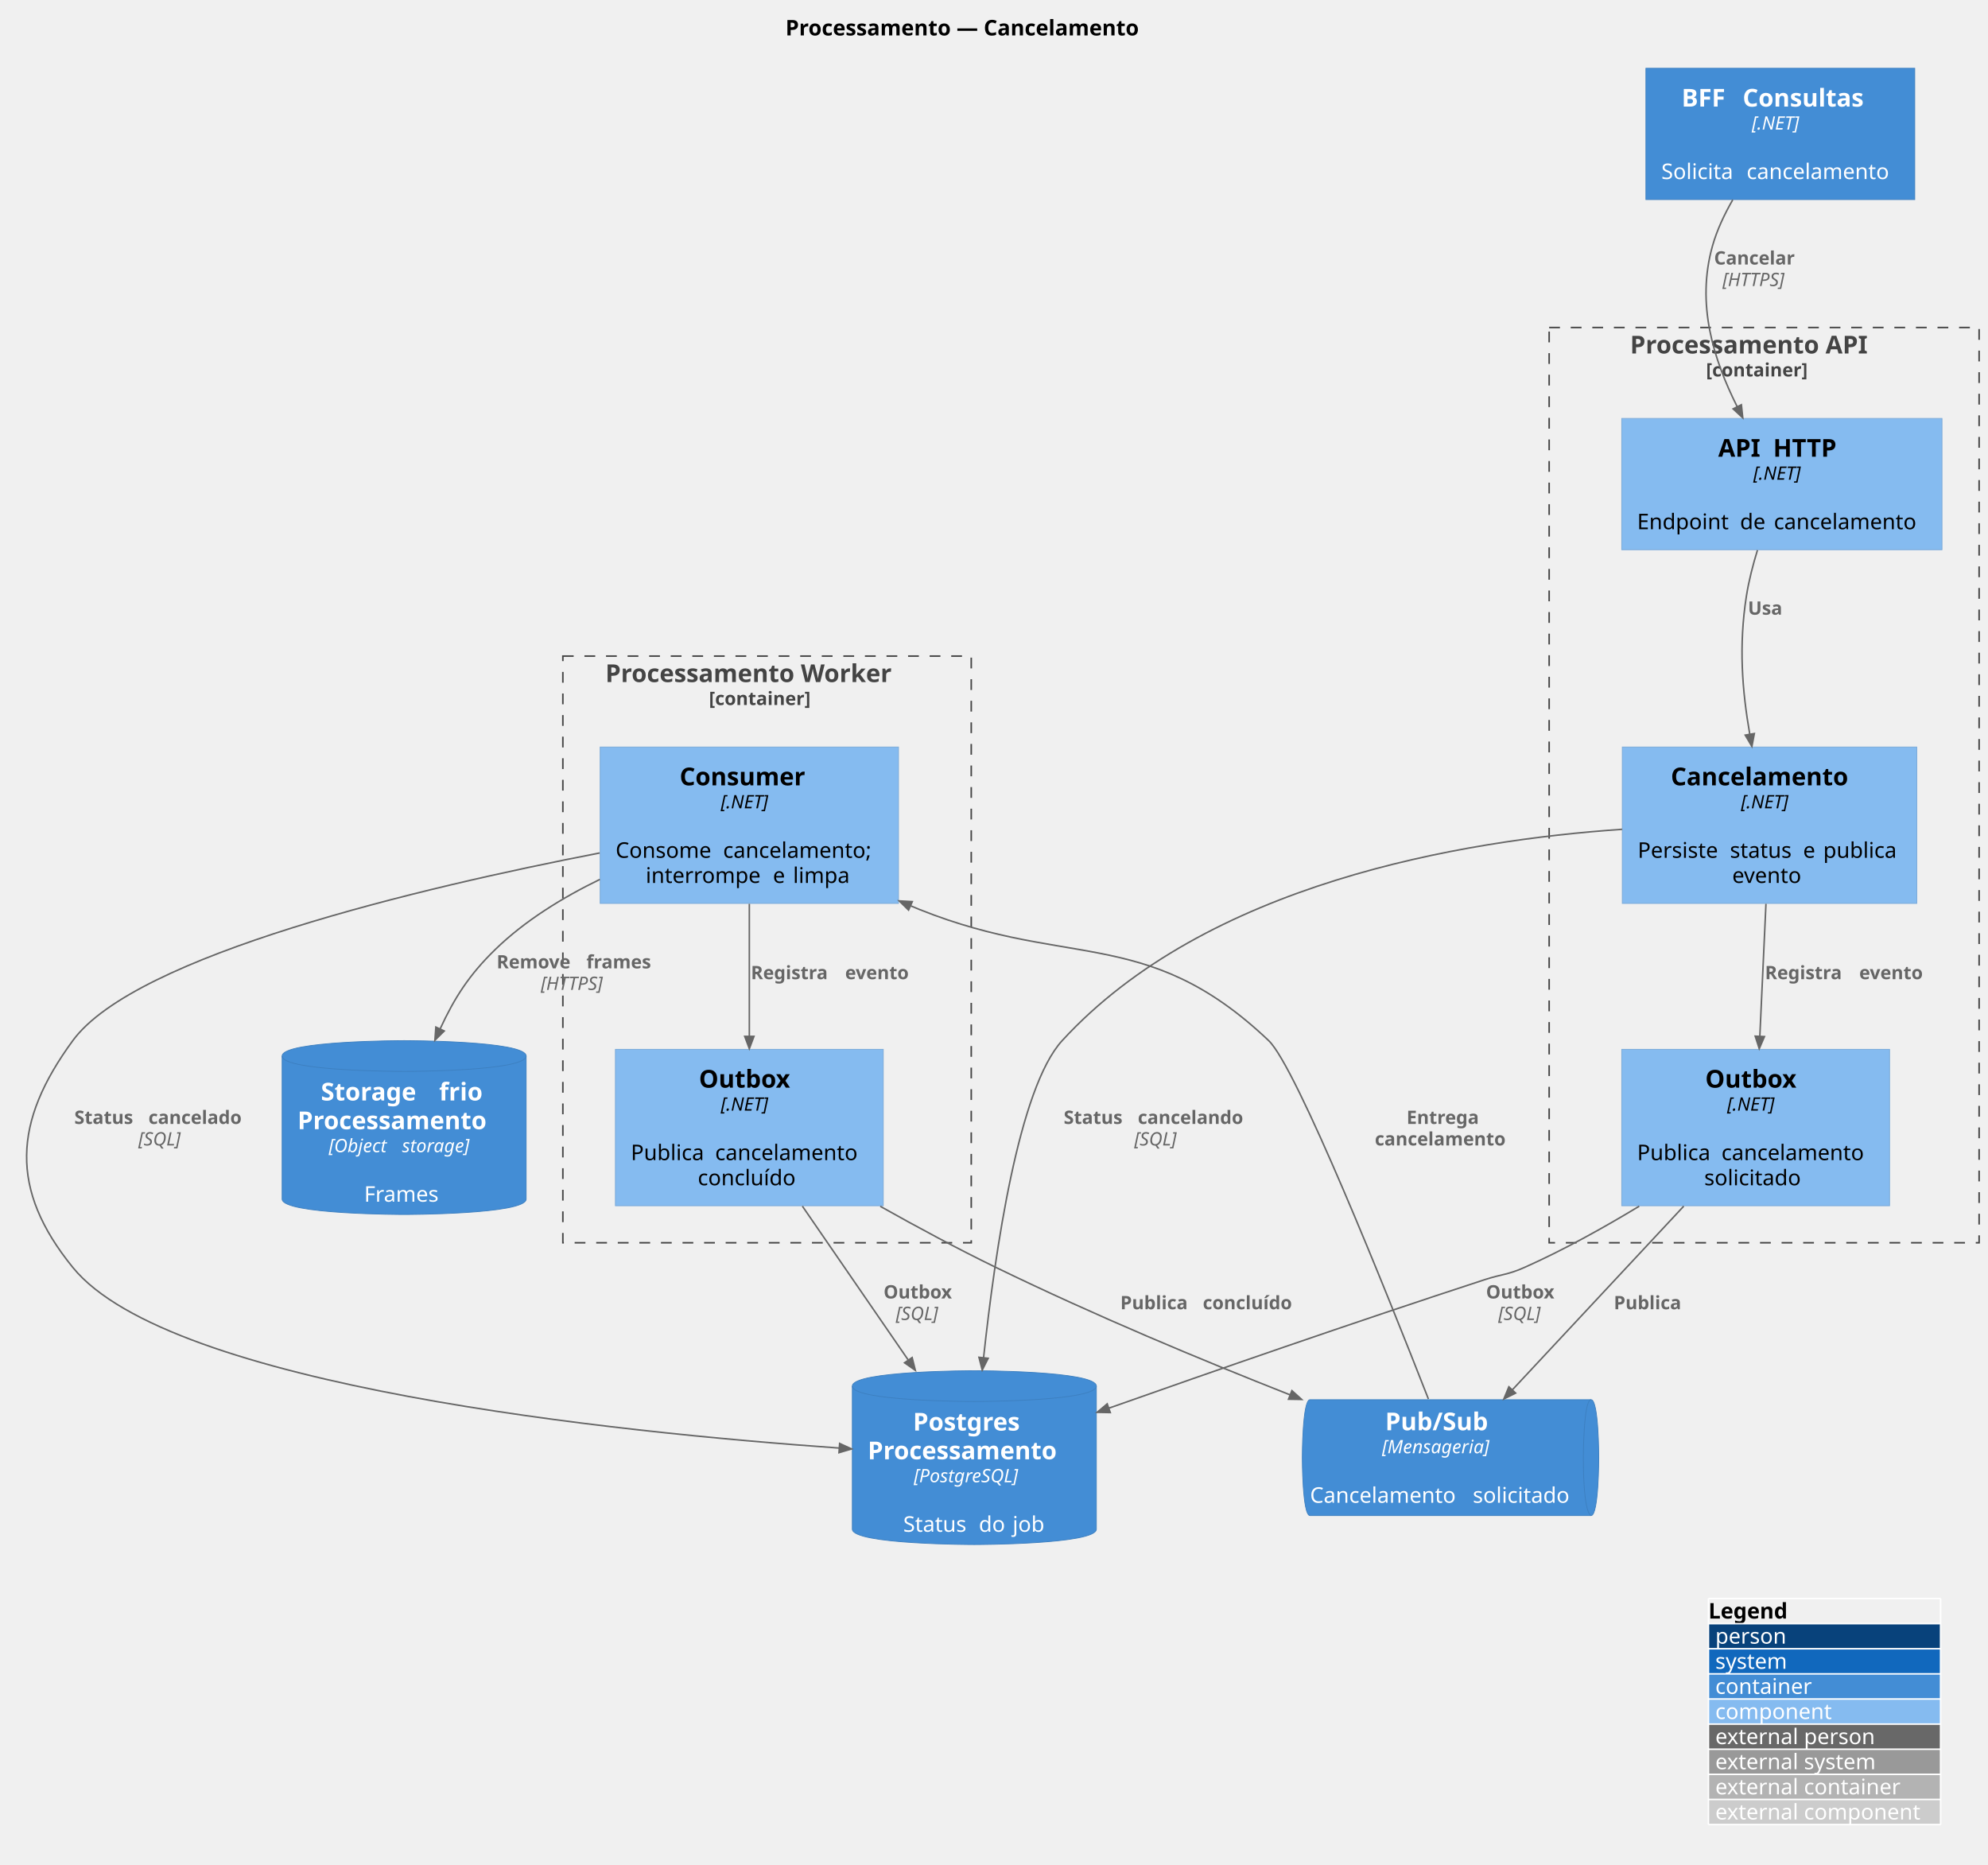
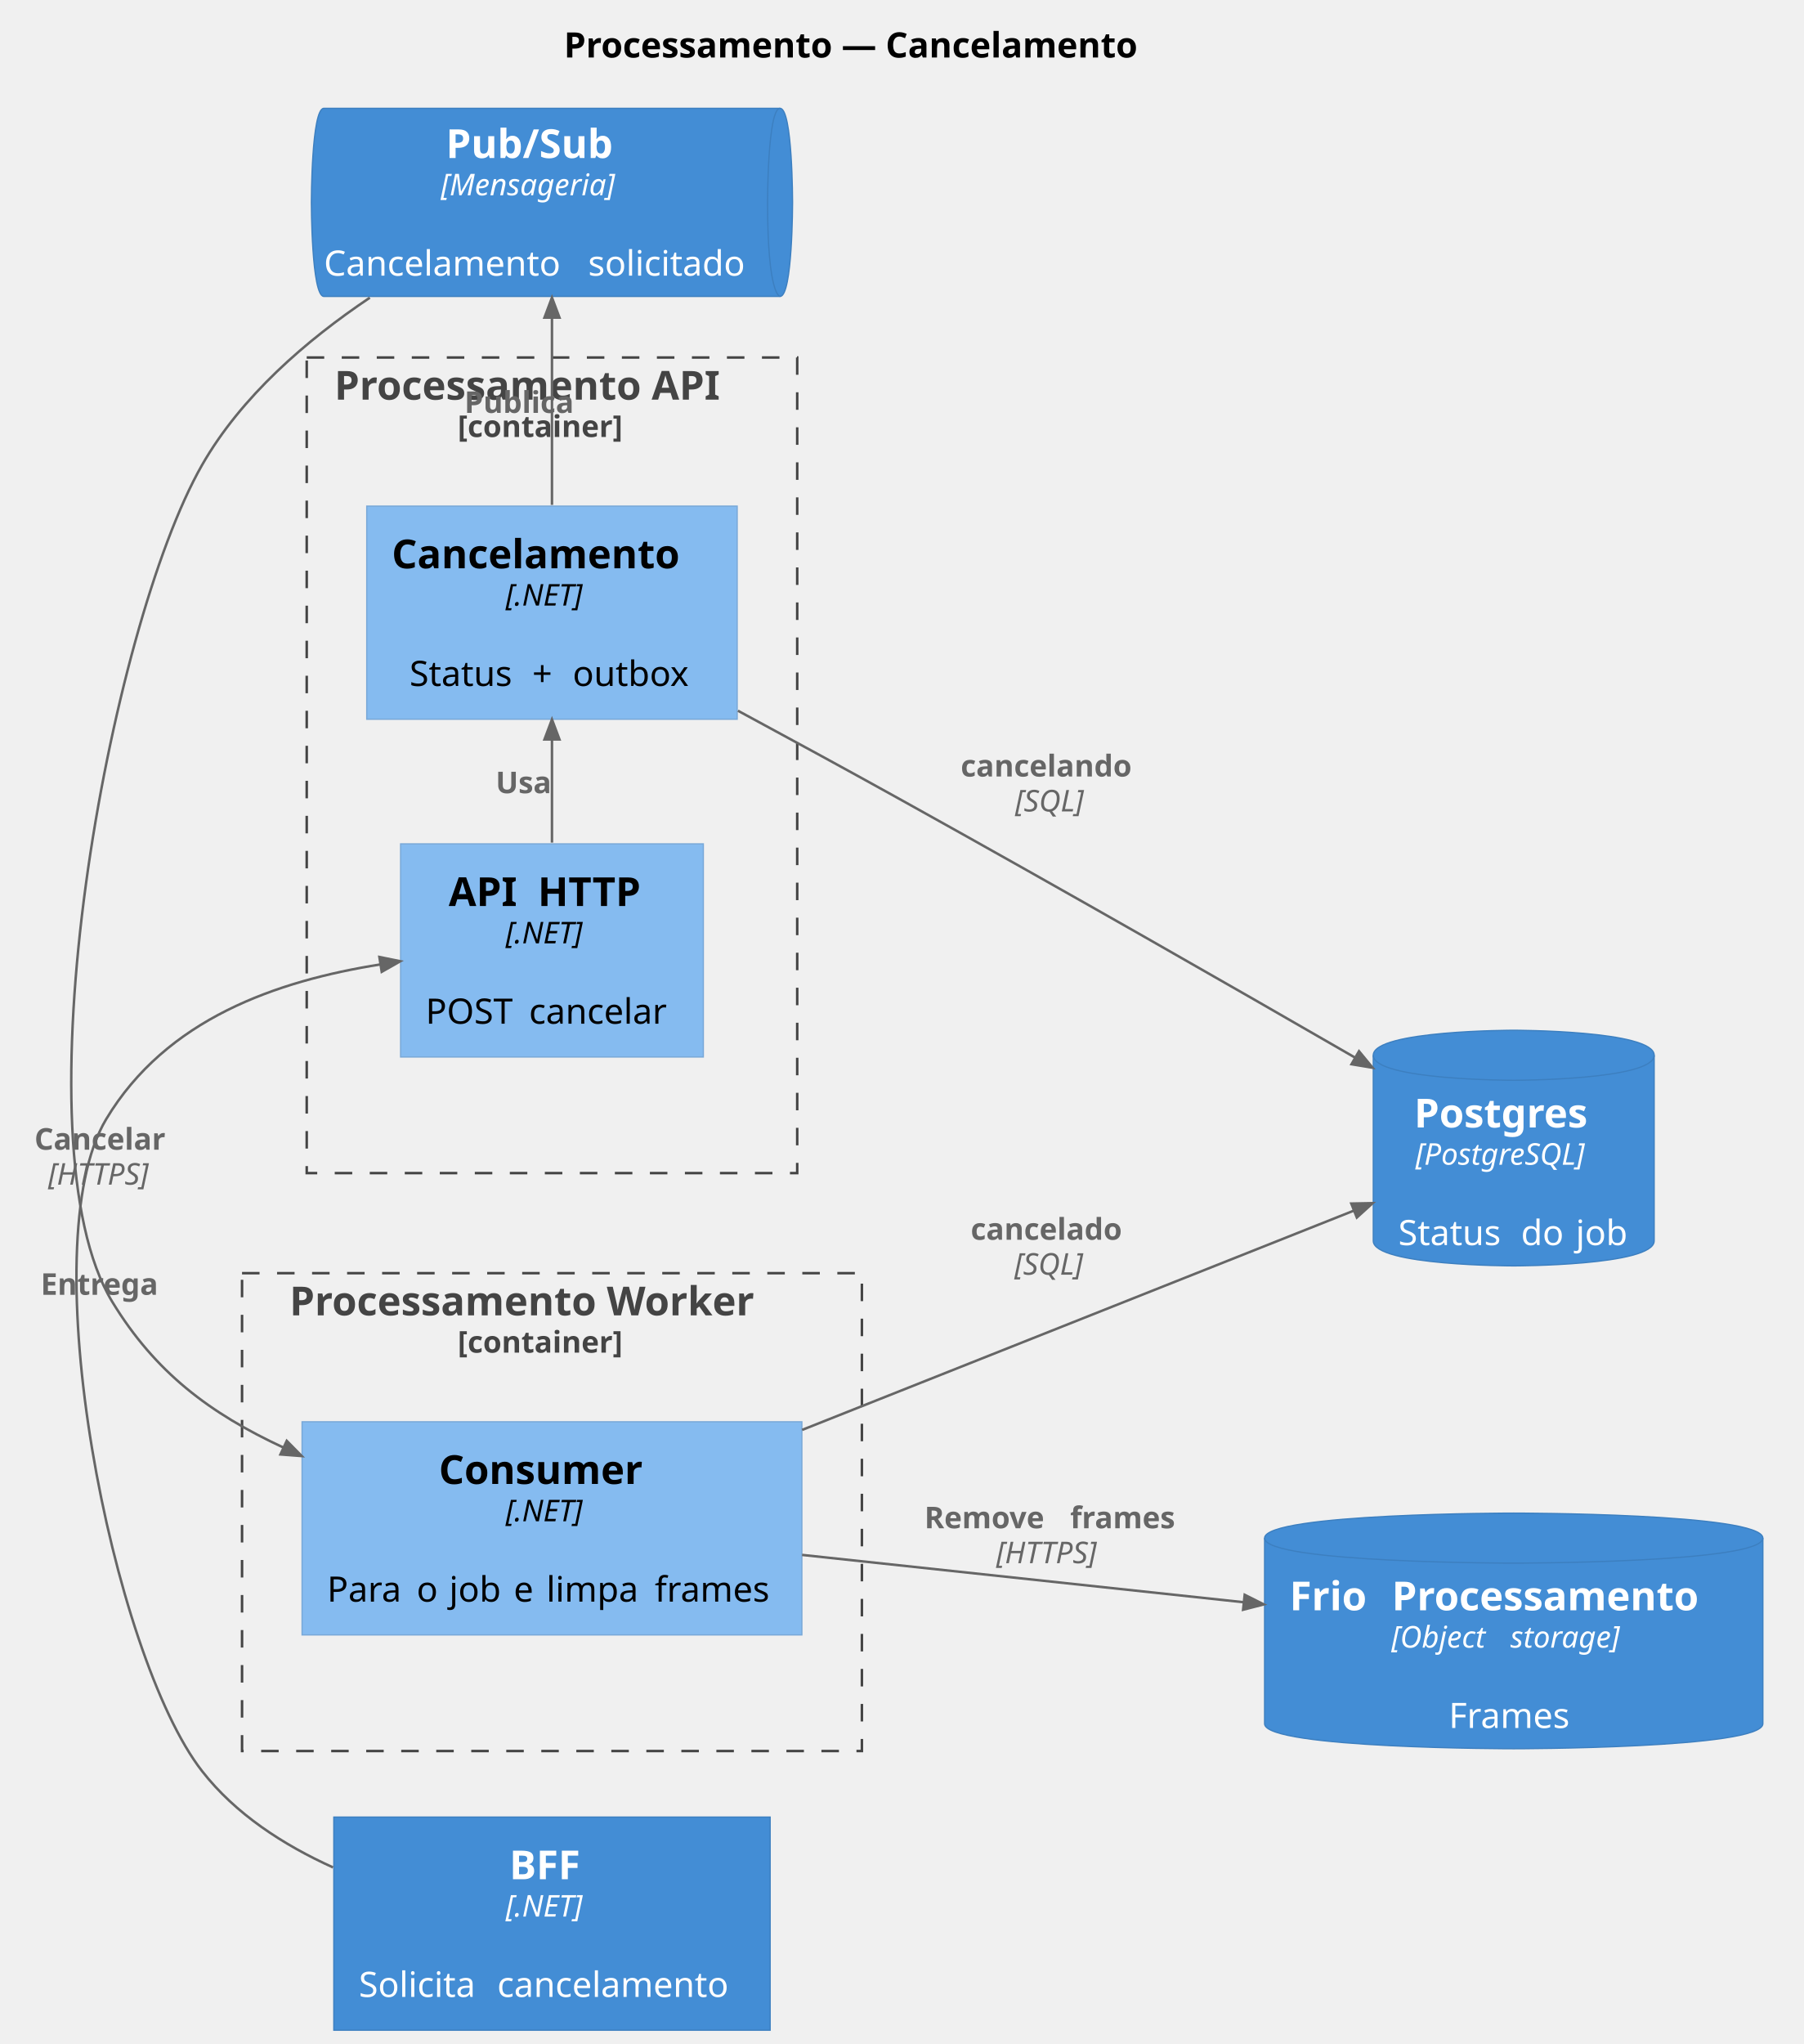
- <svg xmlns="http://www.w3.org/2000/svg" contentStyleType="text/css" height="1210px" preserveAspectRatio="none" style="width:1290px;height:1210px;background:#FFFFFF;" version="1.1" viewBox="0 0 1290 1210" width="1290px" zoomAndPan="magnify">
+ <svg xmlns="http://www.w3.org/2000/svg" contentStyleType="text/css" height="817px" preserveAspectRatio="none" style="width:721px;height:817px;background:#FFFFFF;" version="1.1" viewBox="0 0 721 817" width="721px" zoomAndPan="magnify">
  <defs />
  <g>
-     <text fill="#000000" font-family="sans-serif" font-size="14" font-weight="bold" lengthAdjust="spacing" textLength="256.888" x="509.676" y="22.995">Processamento — Cancelamento</text>
+     <text fill="#000000" font-family="sans-serif" font-size="14" font-weight="bold" lengthAdjust="spacing" textLength="256.888" x="225.457" y="22.995">Processamento — Cancelamento</text>
    <g id="cluster_procApi">
-       <rect fill="none" height="593.82" style="stroke:#444444;stroke-width:1;stroke-dasharray:7.0,7.0;" width="279" x="1005.24" y="212.487" />
-       <text fill="#444444" font-family="sans-serif" font-size="16" font-weight="bold" lengthAdjust="spacing" textLength="173.977" x="1057.752" y="229.338">Processamento API</text>
-       <text fill="#444444" font-family="sans-serif" font-size="12" font-weight="bold" lengthAdjust="spacing" textLength="75.416" x="1107.032" y="244.25">[container]</text>
+       <rect fill="none" height="326" style="stroke:#444444;stroke-width:1;stroke-dasharray:7.0,7.0;" width="196.1" x="122.63" y="142.897" />
+       <text fill="#444444" font-family="sans-serif" font-size="16" font-weight="bold" lengthAdjust="spacing" textLength="173.977" x="133.692" y="159.748">Processamento API</text>
+       <text fill="#444444" font-family="sans-serif" font-size="12" font-weight="bold" lengthAdjust="spacing" textLength="75.416" x="182.972" y="174.661">[container]</text>
    </g>
    <g id="cluster_procWorker">
-       <rect fill="none" height="380.64" style="stroke:#444444;stroke-width:1;stroke-dasharray:7.0,7.0;" width="265" x="365.24" y="425.667" />
-       <text fill="#444444" font-family="sans-serif" font-size="16" font-weight="bold" lengthAdjust="spacing" textLength="209.828" x="392.826" y="442.518">Processamento Worker</text>
-       <text fill="#444444" font-family="sans-serif" font-size="12" font-weight="bold" lengthAdjust="spacing" textLength="75.416" x="460.032" y="457.43">[container]</text>
+       <rect fill="none" height="191" style="stroke:#444444;stroke-width:1;stroke-dasharray:7.0,7.0;" width="247.82" x="96.77" y="508.897" />
+       <text fill="#444444" font-family="sans-serif" font-size="16" font-weight="bold" lengthAdjust="spacing" textLength="209.828" x="115.766" y="525.748">Processamento Worker</text>
+       <text fill="#444444" font-family="sans-serif" font-size="12" font-weight="bold" lengthAdjust="spacing" textLength="75.416" x="182.972" y="540.66">[container]</text>
    </g>
    <g id="elem_apiHttp">
-       <rect fill="#85BBF0" height="85.188" style="stroke:#78A8D8;stroke-width:0.5;" width="207.817" x="1052.33" y="271.487" />
-       <text fill="#000000" font-family="sans-serif" font-size="16" font-weight="bold" lengthAdjust="spacing" textLength="30.062" x="1114.95" y="296.338">API</text>
-       <text fill="#000000" font-family="sans-serif" font-size="16" font-weight="bold" lengthAdjust="spacing" textLength="5.57" x="1145.012" y="296.338"> </text>
-       <text fill="#000000" font-family="sans-serif" font-size="16" font-weight="bold" lengthAdjust="spacing" textLength="46.945" x="1150.582" y="296.338">HTTP</text>
-       <text fill="#000000" font-family="sans-serif" font-size="12" font-style="italic" lengthAdjust="spacing" textLength="37.066" x="1137.706" y="311.25">[.NET]</text>
-       <text fill="#000000" font-family="sans-serif" font-size="14" lengthAdjust="spacing" textLength="4.45" x="1154.014" y="327.076"> </text>
-       <text fill="#000000" font-family="sans-serif" font-size="14" lengthAdjust="spacing" textLength="62.31" x="1062.33" y="343.373">Endpoint</text>
-       <text fill="#000000" font-family="sans-serif" font-size="14" lengthAdjust="spacing" textLength="4.45" x="1124.64" y="343.373"> </text>
-       <text fill="#000000" font-family="sans-serif" font-size="14" lengthAdjust="spacing" textLength="17.5" x="1129.09" y="343.373">de</text>
-       <text fill="#000000" font-family="sans-serif" font-size="14" lengthAdjust="spacing" textLength="4.45" x="1146.59" y="343.373"> </text>
-       <text fill="#000000" font-family="sans-serif" font-size="14" lengthAdjust="spacing" textLength="99.107" x="1151.04" y="343.373">cancelamento</text>
+       <rect fill="#85BBF0" height="85.188" style="stroke:#78A8D8;stroke-width:0.5;" width="121.035" x="160.16" y="337.297" />
+       <text fill="#000000" font-family="sans-serif" font-size="16" font-weight="bold" lengthAdjust="spacing" textLength="30.062" x="179.388" y="362.148">API</text>
+       <text fill="#000000" font-family="sans-serif" font-size="16" font-weight="bold" lengthAdjust="spacing" textLength="5.57" x="209.451" y="362.148"> </text>
+       <text fill="#000000" font-family="sans-serif" font-size="16" font-weight="bold" lengthAdjust="spacing" textLength="46.945" x="215.021" y="362.148">HTTP</text>
+       <text fill="#000000" font-family="sans-serif" font-size="12" font-style="italic" lengthAdjust="spacing" textLength="37.066" x="202.144" y="377.06">[.NET]</text>
+       <text fill="#000000" font-family="sans-serif" font-size="14" lengthAdjust="spacing" textLength="4.45" x="218.452" y="392.886"> </text>
+       <text fill="#000000" font-family="sans-serif" font-size="14" lengthAdjust="spacing" textLength="36.9" x="170.16" y="409.183">POST</text>
+       <text fill="#000000" font-family="sans-serif" font-size="14" lengthAdjust="spacing" textLength="4.45" x="207.06" y="409.183"> </text>
+       <text fill="#000000" font-family="sans-serif" font-size="14" lengthAdjust="spacing" textLength="59.685" x="211.511" y="409.183">cancelar</text>
    </g>
    <g id="elem_cancel">
-       <rect fill="#85BBF0" height="101.484" style="stroke:#78A8D8;stroke-width:0.5;" width="191.076" x="1052.7" y="484.667" />
-       <text fill="#000000" font-family="sans-serif" font-size="16" font-weight="bold" lengthAdjust="spacing" textLength="128.102" x="1084.187" y="509.518">Cancelamento</text>
-       <text fill="#000000" font-family="sans-serif" font-size="12" font-style="italic" lengthAdjust="spacing" textLength="37.066" x="1129.705" y="524.431">[.NET]</text>
-       <text fill="#000000" font-family="sans-serif" font-size="14" lengthAdjust="spacing" textLength="4.45" x="1146.013" y="540.256"> </text>
-       <text fill="#000000" font-family="sans-serif" font-size="14" lengthAdjust="spacing" textLength="55.392" x="1062.7" y="556.553">Persiste</text>
-       <text fill="#000000" font-family="sans-serif" font-size="14" lengthAdjust="spacing" textLength="4.45" x="1118.092" y="556.553"> </text>
-       <text fill="#000000" font-family="sans-serif" font-size="14" lengthAdjust="spacing" textLength="43.019" x="1122.542" y="556.553">status</text>
-       <text fill="#000000" font-family="sans-serif" font-size="14" lengthAdjust="spacing" textLength="4.45" x="1165.56" y="556.553"> </text>
-       <text fill="#000000" font-family="sans-serif" font-size="14" lengthAdjust="spacing" textLength="8.613" x="1170.011" y="556.553">e</text>
-       <text fill="#000000" font-family="sans-serif" font-size="14" lengthAdjust="spacing" textLength="4.45" x="1178.624" y="556.553"> </text>
-       <text fill="#000000" font-family="sans-serif" font-size="14" lengthAdjust="spacing" textLength="50.702" x="1183.074" y="556.553">publica</text>
-       <text fill="#000000" font-family="sans-serif" font-size="14" lengthAdjust="spacing" textLength="48.44" x="1124.018" y="572.85">evento</text>
-     </g>
-     <g id="elem_outboxA">
-       <rect fill="#85BBF0" height="101.484" style="stroke:#78A8D8;stroke-width:0.5;" width="173.815" x="1052.33" y="680.817" />
-       <text fill="#000000" font-family="sans-serif" font-size="16" font-weight="bold" lengthAdjust="spacing" textLength="65.406" x="1106.535" y="705.668">Outbox</text>
-       <text fill="#000000" font-family="sans-serif" font-size="12" font-style="italic" lengthAdjust="spacing" textLength="37.066" x="1120.705" y="720.581">[.NET]</text>
-       <text fill="#000000" font-family="sans-serif" font-size="14" lengthAdjust="spacing" textLength="4.45" x="1137.013" y="736.406"> </text>
-       <text fill="#000000" font-family="sans-serif" font-size="14" lengthAdjust="spacing" textLength="50.258" x="1062.33" y="752.703">Publica</text>
-       <text fill="#000000" font-family="sans-serif" font-size="14" lengthAdjust="spacing" textLength="4.45" x="1112.588" y="752.703"> </text>
-       <text fill="#000000" font-family="sans-serif" font-size="14" lengthAdjust="spacing" textLength="99.107" x="1117.038" y="752.703">cancelamento</text>
-       <text fill="#000000" font-family="sans-serif" font-size="14" lengthAdjust="spacing" textLength="66.746" x="1105.865" y="769">solicitado</text>
+       <rect fill="#85BBF0" height="85.188" style="stroke:#78A8D8;stroke-width:0.5;" width="148.102" x="146.63" y="202.297" />
+       <text fill="#000000" font-family="sans-serif" font-size="16" font-weight="bold" lengthAdjust="spacing" textLength="128.102" x="156.63" y="227.148">Cancelamento</text>
+       <text fill="#000000" font-family="sans-serif" font-size="12" font-style="italic" lengthAdjust="spacing" textLength="37.066" x="202.148" y="242.06">[.NET]</text>
+       <text fill="#000000" font-family="sans-serif" font-size="14" lengthAdjust="spacing" textLength="4.45" x="218.456" y="257.886"> </text>
+       <text fill="#000000" font-family="sans-serif" font-size="14" lengthAdjust="spacing" textLength="44.611" x="163.727" y="274.183">Status</text>
+       <text fill="#000000" font-family="sans-serif" font-size="14" lengthAdjust="spacing" textLength="4.45" x="208.339" y="274.183"> </text>
+       <text fill="#000000" font-family="sans-serif" font-size="14" lengthAdjust="spacing" textLength="11.73" x="212.789" y="274.183">+</text>
+       <text fill="#000000" font-family="sans-serif" font-size="14" lengthAdjust="spacing" textLength="4.45" x="224.519" y="274.183"> </text>
+       <text fill="#000000" font-family="sans-serif" font-size="14" lengthAdjust="spacing" textLength="48.665" x="228.969" y="274.183">outbox</text>
    </g>
    <g id="elem_consumer">
-       <rect fill="#85BBF0" height="101.484" style="stroke:#78A8D8;stroke-width:0.5;" width="193.599" x="389.44" y="484.667" />
-       <text fill="#000000" font-family="sans-serif" font-size="16" font-weight="bold" lengthAdjust="spacing" textLength="90.453" x="441.013" y="509.518">Consumer</text>
-       <text fill="#000000" font-family="sans-serif" font-size="12" font-style="italic" lengthAdjust="spacing" textLength="37.066" x="467.706" y="524.431">[.NET]</text>
-       <text fill="#000000" font-family="sans-serif" font-size="14" lengthAdjust="spacing" textLength="4.45" x="484.014" y="540.256"> </text>
-       <text fill="#000000" font-family="sans-serif" font-size="14" lengthAdjust="spacing" textLength="65.324" x="399.44" y="556.553">Consome</text>
-       <text fill="#000000" font-family="sans-serif" font-size="14" lengthAdjust="spacing" textLength="4.45" x="464.764" y="556.553"> </text>
-       <text fill="#000000" font-family="sans-serif" font-size="14" lengthAdjust="spacing" textLength="103.824" x="469.214" y="556.553">cancelamento;</text>
-       <text fill="#000000" font-family="sans-serif" font-size="14" lengthAdjust="spacing" textLength="78.08" x="419.001" y="572.85">interrompe</text>
-       <text fill="#000000" font-family="sans-serif" font-size="14" lengthAdjust="spacing" textLength="4.45" x="497.081" y="572.85"> </text>
-       <text fill="#000000" font-family="sans-serif" font-size="14" lengthAdjust="spacing" textLength="8.613" x="501.531" y="572.85">e</text>
-       <text fill="#000000" font-family="sans-serif" font-size="14" lengthAdjust="spacing" textLength="4.45" x="510.145" y="572.85"> </text>
-       <text fill="#000000" font-family="sans-serif" font-size="14" lengthAdjust="spacing" textLength="38.883" x="514.595" y="572.85">limpa</text>
-     </g>
-     <g id="elem_outboxW">
-       <rect fill="#85BBF0" height="101.484" style="stroke:#78A8D8;stroke-width:0.5;" width="173.815" x="399.33" y="680.817" />
-       <text fill="#000000" font-family="sans-serif" font-size="16" font-weight="bold" lengthAdjust="spacing" textLength="65.406" x="453.535" y="705.668">Outbox</text>
-       <text fill="#000000" font-family="sans-serif" font-size="12" font-style="italic" lengthAdjust="spacing" textLength="37.066" x="467.704" y="720.581">[.NET]</text>
-       <text fill="#000000" font-family="sans-serif" font-size="14" lengthAdjust="spacing" textLength="4.45" x="484.013" y="736.406"> </text>
-       <text fill="#000000" font-family="sans-serif" font-size="14" lengthAdjust="spacing" textLength="50.258" x="409.33" y="752.703">Publica</text>
-       <text fill="#000000" font-family="sans-serif" font-size="14" lengthAdjust="spacing" textLength="4.45" x="459.588" y="752.703"> </text>
-       <text fill="#000000" font-family="sans-serif" font-size="14" lengthAdjust="spacing" textLength="99.107" x="464.038" y="752.703">cancelamento</text>
-       <text fill="#000000" font-family="sans-serif" font-size="14" lengthAdjust="spacing" textLength="66.938" x="452.769" y="769">concluído</text>
+       <rect fill="#85BBF0" height="85.188" style="stroke:#78A8D8;stroke-width:0.5;" width="199.819" x="120.77" y="568.297" />
+       <text fill="#000000" font-family="sans-serif" font-size="16" font-weight="bold" lengthAdjust="spacing" textLength="90.453" x="175.453" y="593.148">Consumer</text>
+       <text fill="#000000" font-family="sans-serif" font-size="12" font-style="italic" lengthAdjust="spacing" textLength="37.066" x="202.147" y="608.061">[.NET]</text>
+       <text fill="#000000" font-family="sans-serif" font-size="14" lengthAdjust="spacing" textLength="4.45" x="218.455" y="623.886"> </text>
+       <text fill="#000000" font-family="sans-serif" font-size="14" lengthAdjust="spacing" textLength="31.356" x="130.77" y="640.183">Para</text>
+       <text fill="#000000" font-family="sans-serif" font-size="14" lengthAdjust="spacing" textLength="4.45" x="162.126" y="640.183"> </text>
+       <text fill="#000000" font-family="sans-serif" font-size="14" lengthAdjust="spacing" textLength="8.565" x="166.577" y="640.183">o</text>
+       <text fill="#000000" font-family="sans-serif" font-size="14" lengthAdjust="spacing" textLength="4.45" x="175.142" y="640.183"> </text>
+       <text fill="#000000" font-family="sans-serif" font-size="14" lengthAdjust="spacing" textLength="21.342" x="179.592" y="640.183">job</text>
+       <text fill="#000000" font-family="sans-serif" font-size="14" lengthAdjust="spacing" textLength="4.45" x="200.934" y="640.183"> </text>
+       <text fill="#000000" font-family="sans-serif" font-size="14" lengthAdjust="spacing" textLength="8.613" x="205.384" y="640.183">e</text>
+       <text fill="#000000" font-family="sans-serif" font-size="14" lengthAdjust="spacing" textLength="4.45" x="213.998" y="640.183"> </text>
+       <text fill="#000000" font-family="sans-serif" font-size="14" lengthAdjust="spacing" textLength="38.883" x="218.448" y="640.183">limpa</text>
+       <text fill="#000000" font-family="sans-serif" font-size="14" lengthAdjust="spacing" textLength="4.45" x="257.33" y="640.183"> </text>
+       <text fill="#000000" font-family="sans-serif" font-size="14" lengthAdjust="spacing" textLength="48.809" x="261.781" y="640.183">frames</text>
    </g>
    <g id="elem_bff">
-       <rect fill="#438DD5" height="85.188" style="stroke:#3C7FC0;stroke-width:0.5;" width="174.444" x="1068.02" y="44.297" />
-       <text fill="#FFFFFF" font-family="sans-serif" font-size="16" font-weight="bold" lengthAdjust="spacing" textLength="34.055" x="1091.184" y="69.148">BFF</text>
-       <text fill="#FFFFFF" font-family="sans-serif" font-size="16" font-weight="bold" lengthAdjust="spacing" textLength="5.57" x="1125.238" y="69.148"> </text>
-       <text fill="#FFFFFF" font-family="sans-serif" font-size="16" font-weight="bold" lengthAdjust="spacing" textLength="88.492" x="1130.809" y="69.148">Consultas</text>
-       <text fill="#FFFFFF" font-family="sans-serif" font-size="12" font-style="italic" lengthAdjust="spacing" textLength="37.066" x="1136.709" y="84.061">[.NET]</text>
-       <text fill="#FFFFFF" font-family="sans-serif" font-size="14" lengthAdjust="spacing" textLength="4.45" x="1153.017" y="99.886"> </text>
-       <text fill="#FFFFFF" font-family="sans-serif" font-size="14" lengthAdjust="spacing" textLength="50.887" x="1078.02" y="116.183">Solicita</text>
-       <text fill="#FFFFFF" font-family="sans-serif" font-size="14" lengthAdjust="spacing" textLength="4.45" x="1128.907" y="116.183"> </text>
-       <text fill="#FFFFFF" font-family="sans-serif" font-size="14" lengthAdjust="spacing" textLength="99.107" x="1133.357" y="116.183">cancelamento</text>
+       <rect fill="#438DD5" height="85.188" style="stroke:#3C7FC0;stroke-width:0.5;" width="174.444" x="133.46" y="726.297" />
+       <text fill="#FFFFFF" font-family="sans-serif" font-size="16" font-weight="bold" lengthAdjust="spacing" textLength="34.055" x="203.655" y="751.148">BFF</text>
+       <text fill="#FFFFFF" font-family="sans-serif" font-size="12" font-style="italic" lengthAdjust="spacing" textLength="37.066" x="202.149" y="766.061">[.NET]</text>
+       <text fill="#FFFFFF" font-family="sans-serif" font-size="14" lengthAdjust="spacing" textLength="4.45" x="218.457" y="781.886"> </text>
+       <text fill="#FFFFFF" font-family="sans-serif" font-size="14" lengthAdjust="spacing" textLength="50.887" x="143.46" y="798.183">Solicita</text>
+       <text fill="#FFFFFF" font-family="sans-serif" font-size="14" lengthAdjust="spacing" textLength="4.45" x="194.347" y="798.183"> </text>
+       <text fill="#FFFFFF" font-family="sans-serif" font-size="14" lengthAdjust="spacing" textLength="99.107" x="198.797" y="798.183">cancelamento</text>
    </g>
    <g id="elem_pubsub">
-       <path d="M850.05,908.117 L1032.432,908.117 C1037.432,908.117 1037.432,945.711 1037.432,945.711 C1037.432,945.711 1037.432,983.304 1032.432,983.304 L850.05,983.304 C845.05,983.304 845.05,945.711 845.05,945.711 C845.05,945.711 845.05,908.117 850.05,908.117 " fill="#438DD5" style="stroke:#3C7FC0;stroke-width:0.5;" />
-       <path d="M1032.432,908.117 C1027.432,908.117 1027.432,945.711 1027.432,945.711 C1027.432,983.304 1032.432,983.304 1032.432,983.304 " fill="none" style="stroke:#3C7FC0;stroke-width:0.5;" />
-       <text fill="#FFFFFF" font-family="sans-serif" font-size="16" font-weight="bold" lengthAdjust="spacing" textLength="74.781" x="898.85" y="927.968">Pub/Sub</text>
-       <text fill="#FFFFFF" font-family="sans-serif" font-size="12" font-style="italic" lengthAdjust="spacing" textLength="78.932" x="896.775" y="942.88">[Mensageria]</text>
-       <text fill="#FFFFFF" font-family="sans-serif" font-size="14" lengthAdjust="spacing" textLength="4.45" x="934.016" y="958.706"> </text>
-       <text fill="#FFFFFF" font-family="sans-serif" font-size="14" lengthAdjust="spacing" textLength="101.186" x="850.05" y="975.003">Cancelamento</text>
-       <text fill="#FFFFFF" font-family="sans-serif" font-size="14" lengthAdjust="spacing" textLength="4.45" x="951.236" y="975.003"> </text>
-       <text fill="#FFFFFF" font-family="sans-serif" font-size="14" lengthAdjust="spacing" textLength="66.746" x="955.686" y="975.003">solicitado</text>
+       <path d="M129.49,43.297 L311.872,43.297 C316.872,43.297 316.872,80.891 316.872,80.891 C316.872,80.891 316.872,118.484 311.872,118.484 L129.49,118.484 C124.49,118.484 124.49,80.891 124.49,80.891 C124.49,80.891 124.49,43.297 129.49,43.297 " fill="#438DD5" style="stroke:#3C7FC0;stroke-width:0.5;" />
+       <path d="M311.872,43.297 C306.872,43.297 306.872,80.891 306.872,80.891 C306.872,118.484 311.872,118.484 311.872,118.484 " fill="none" style="stroke:#3C7FC0;stroke-width:0.5;" />
+       <text fill="#FFFFFF" font-family="sans-serif" font-size="16" font-weight="bold" lengthAdjust="spacing" textLength="74.781" x="178.29" y="63.148">Pub/Sub</text>
+       <text fill="#FFFFFF" font-family="sans-serif" font-size="12" font-style="italic" lengthAdjust="spacing" textLength="78.932" x="176.215" y="78.061">[Mensageria]</text>
+       <text fill="#FFFFFF" font-family="sans-serif" font-size="14" lengthAdjust="spacing" textLength="4.45" x="213.456" y="93.886"> </text>
+       <text fill="#FFFFFF" font-family="sans-serif" font-size="14" lengthAdjust="spacing" textLength="101.186" x="129.49" y="110.183">Cancelamento</text>
+       <text fill="#FFFFFF" font-family="sans-serif" font-size="14" lengthAdjust="spacing" textLength="4.45" x="230.675" y="110.183"> </text>
+       <text fill="#FFFFFF" font-family="sans-serif" font-size="14" lengthAdjust="spacing" textLength="66.746" x="235.126" y="110.183">solicitado</text>
    </g>
    <g id="elem_pgProc">
-       <path d="M553.07,899.307 C553.07,889.307 632.242,889.307 632.242,889.307 C632.242,889.307 711.414,889.307 711.414,899.307 L711.414,992.119 C711.414,1002.119 632.242,1002.119 632.242,1002.119 C632.242,1002.119 553.07,1002.119 553.07,992.119 L553.07,899.307 " fill="#438DD5" style="stroke:#3C7FC0;stroke-width:0.5;" />
-       <path d="M553.07,899.307 C553.07,909.307 632.242,909.307 632.242,909.307 C632.242,909.307 711.414,909.307 711.414,899.307 " fill="none" style="stroke:#3C7FC0;stroke-width:0.5;" />
-       <text fill="#FFFFFF" font-family="sans-serif" font-size="16" font-weight="bold" lengthAdjust="spacing" textLength="79.609" x="592.437" y="928.158">Postgres</text>
-       <text fill="#FFFFFF" font-family="sans-serif" font-size="16" font-weight="bold" lengthAdjust="spacing" textLength="138.344" x="563.07" y="946.783">Processamento</text>
-       <text fill="#FFFFFF" font-family="sans-serif" font-size="12" font-style="italic" lengthAdjust="spacing" textLength="78.58" x="592.952" y="961.696">[PostgreSQL]</text>
-       <text fill="#FFFFFF" font-family="sans-serif" font-size="14" lengthAdjust="spacing" textLength="4.45" x="630.017" y="977.521"> </text>
-       <text fill="#FFFFFF" font-family="sans-serif" font-size="14" lengthAdjust="spacing" textLength="44.611" x="586.089" y="993.818">Status</text>
-       <text fill="#FFFFFF" font-family="sans-serif" font-size="14" lengthAdjust="spacing" textLength="4.45" x="630.7" y="993.818"> </text>
-       <text fill="#FFFFFF" font-family="sans-serif" font-size="14" lengthAdjust="spacing" textLength="17.452" x="635.151" y="993.818">do</text>
-       <text fill="#FFFFFF" font-family="sans-serif" font-size="14" lengthAdjust="spacing" textLength="4.45" x="652.603" y="993.818"> </text>
-       <text fill="#FFFFFF" font-family="sans-serif" font-size="14" lengthAdjust="spacing" textLength="21.342" x="657.053" y="993.818">job</text>
+       <path d="M549.04,421.797 C549.04,411.797 605.193,411.797 605.193,411.797 C605.193,411.797 661.346,411.797 661.346,421.797 L661.346,495.984 C661.346,505.984 605.193,505.984 605.193,505.984 C605.193,505.984 549.04,505.984 549.04,495.984 L549.04,421.797 " fill="#438DD5" style="stroke:#3C7FC0;stroke-width:0.5;" />
+       <path d="M549.04,421.797 C549.04,431.797 605.193,431.797 605.193,431.797 C605.193,431.797 661.346,431.797 661.346,421.797 " fill="none" style="stroke:#3C7FC0;stroke-width:0.5;" />
+       <text fill="#FFFFFF" font-family="sans-serif" font-size="16" font-weight="bold" lengthAdjust="spacing" textLength="79.609" x="565.388" y="450.648">Postgres</text>
+       <text fill="#FFFFFF" font-family="sans-serif" font-size="12" font-style="italic" lengthAdjust="spacing" textLength="78.58" x="565.903" y="465.56">[PostgreSQL]</text>
+       <text fill="#FFFFFF" font-family="sans-serif" font-size="14" lengthAdjust="spacing" textLength="4.45" x="602.968" y="481.386"> </text>
+       <text fill="#FFFFFF" font-family="sans-serif" font-size="14" lengthAdjust="spacing" textLength="44.611" x="559.04" y="497.683">Status</text>
+       <text fill="#FFFFFF" font-family="sans-serif" font-size="14" lengthAdjust="spacing" textLength="4.45" x="603.651" y="497.683"> </text>
+       <text fill="#FFFFFF" font-family="sans-serif" font-size="14" lengthAdjust="spacing" textLength="17.452" x="608.101" y="497.683">do</text>
+       <text fill="#FFFFFF" font-family="sans-serif" font-size="14" lengthAdjust="spacing" textLength="4.45" x="625.554" y="497.683"> </text>
+       <text fill="#FFFFFF" font-family="sans-serif" font-size="14" lengthAdjust="spacing" textLength="21.342" x="630.004" y="497.683">job</text>
    </g>
    <g id="elem_frioProc">
-       <path d="M183.07,685.157 C183.07,675.157 262.242,675.157 262.242,675.157 C262.242,675.157 341.414,675.157 341.414,685.157 L341.414,777.969 C341.414,787.969 262.242,787.969 262.242,787.969 C262.242,787.969 183.07,787.969 183.07,777.969 L183.07,685.157 " fill="#438DD5" style="stroke:#3C7FC0;stroke-width:0.5;" />
-       <path d="M183.07,685.157 C183.07,695.157 262.242,695.157 262.242,695.157 C262.242,695.157 341.414,695.157 341.414,685.157 " fill="none" style="stroke:#3C7FC0;stroke-width:0.5;" />
-       <text fill="#FFFFFF" font-family="sans-serif" font-size="16" font-weight="bold" lengthAdjust="spacing" textLength="71.156" x="208.214" y="714.008">Storage</text>
-       <text fill="#FFFFFF" font-family="sans-serif" font-size="16" font-weight="bold" lengthAdjust="spacing" textLength="5.57" x="279.371" y="714.008"> </text>
-       <text fill="#FFFFFF" font-family="sans-serif" font-size="16" font-weight="bold" lengthAdjust="spacing" textLength="31.328" x="284.941" y="714.008">frio</text>
-       <text fill="#FFFFFF" font-family="sans-serif" font-size="16" font-weight="bold" lengthAdjust="spacing" textLength="138.344" x="193.07" y="732.633">Processamento</text>
-       <text fill="#FFFFFF" font-family="sans-serif" font-size="12" font-style="italic" lengthAdjust="spacing" textLength="43.764" x="213.319" y="747.545">[Object</text>
-       <text fill="#FFFFFF" font-family="sans-serif" font-size="12" font-style="italic" lengthAdjust="spacing" textLength="3.814" x="257.083" y="747.545"> </text>
-       <text fill="#FFFFFF" font-family="sans-serif" font-size="12" font-style="italic" lengthAdjust="spacing" textLength="50.268" x="260.897" y="747.545">storage]</text>
-       <text fill="#FFFFFF" font-family="sans-serif" font-size="14" lengthAdjust="spacing" textLength="4.45" x="260.017" y="763.371"> </text>
-       <text fill="#FFFFFF" font-family="sans-serif" font-size="14" lengthAdjust="spacing" textLength="51.933" x="236.276" y="779.668">Frames</text>
+       <path d="M505.59,614.797 C505.59,604.797 605.196,604.797 605.196,604.797 C605.196,604.797 704.801,604.797 704.801,614.797 L704.801,688.984 C704.801,698.984 605.196,698.984 605.196,698.984 C605.196,698.984 505.59,698.984 505.59,688.984 L505.59,614.797 " fill="#438DD5" style="stroke:#3C7FC0;stroke-width:0.5;" />
+       <path d="M505.59,614.797 C505.59,624.797 605.196,624.797 605.196,624.797 C605.196,624.797 704.801,624.797 704.801,614.797 " fill="none" style="stroke:#3C7FC0;stroke-width:0.5;" />
+       <text fill="#FFFFFF" font-family="sans-serif" font-size="16" font-weight="bold" lengthAdjust="spacing" textLength="35.297" x="515.59" y="643.648">Frio</text>
+       <text fill="#FFFFFF" font-family="sans-serif" font-size="16" font-weight="bold" lengthAdjust="spacing" textLength="5.57" x="550.887" y="643.648"> </text>
+       <text fill="#FFFFFF" font-family="sans-serif" font-size="16" font-weight="bold" lengthAdjust="spacing" textLength="138.344" x="556.457" y="643.648">Processamento</text>
+       <text fill="#FFFFFF" font-family="sans-serif" font-size="12" font-style="italic" lengthAdjust="spacing" textLength="43.764" x="556.273" y="658.561">[Object</text>
+       <text fill="#FFFFFF" font-family="sans-serif" font-size="12" font-style="italic" lengthAdjust="spacing" textLength="3.814" x="600.036" y="658.561"> </text>
+       <text fill="#FFFFFF" font-family="sans-serif" font-size="12" font-style="italic" lengthAdjust="spacing" textLength="50.268" x="603.851" y="658.561">storage]</text>
+       <text fill="#FFFFFF" font-family="sans-serif" font-size="14" lengthAdjust="spacing" textLength="4.45" x="602.97" y="674.386"> </text>
+       <text fill="#FFFFFF" font-family="sans-serif" font-size="14" lengthAdjust="spacing" textLength="51.933" x="579.229" y="690.683">Frames</text>
    </g>
    <g id="link_bff_apiHttp">
-       <path d="M1124.37,129.627 C1118.96,139.007 1114.14,149.237 1111.24,159.487 C1100.54,197.317 1111.836,233.105 1127.286,263.935 " fill="none" id="bff-to-apiHttp" style="stroke:#666666;stroke-width:1;" />
-       <polygon fill="#666666" points="1130.87,271.087,1129.968,262.591,1124.604,265.279,1130.87,271.087" style="stroke:#666666;stroke-width:1;" />
-       <text fill="#666666" font-family="sans-serif" font-size="12" font-weight="bold" lengthAdjust="spacing" textLength="58.828" x="1112.24" y="171.625">Cancelar</text>
-       <text fill="#666666" font-family="sans-serif" font-size="12" font-style="italic" lengthAdjust="spacing" textLength="47.9" x="1117.704" y="185.594">[HTTPS]</text>
+       <path d="M133.15,746.417 C113.28,737.447 94.12,725.037 80.77,707.897 C44.81,661.737 12.34,497.587 42.42,447.397 C66.49,407.227 110.52,392.105 152.15,385.475 " fill="none" id="bff-to-apiHttp" style="stroke:#666666;stroke-width:1;" />
+       <polygon fill="#666666" points="160.05,384.217,151.678,382.512,152.621,388.438,160.05,384.217" style="stroke:#666666;stroke-width:1;" />
+       <text fill="#666666" font-family="sans-serif" font-size="12" font-weight="bold" lengthAdjust="spacing" textLength="58.828" x="13.77" y="459.536">Cancelar</text>
+       <text fill="#666666" font-family="sans-serif" font-size="12" font-style="italic" lengthAdjust="spacing" textLength="47.9" x="19.234" y="473.504">[HTTPS]</text>
    </g>
    <g id="link_apiHttp_cancel">
-       <path d="M1140.4,356.947 C1137.43,366.577 1134.78,376.867 1133.24,386.667 C1128.17,419.017 1130.454,447.754 1135.424,476.434 " fill="none" id="apiHttp-to-cancel" style="stroke:#666666;stroke-width:1;" />
-       <polygon fill="#666666" points="1136.79,484.317,1138.38,475.922,1132.468,476.947,1136.79,484.317" style="stroke:#666666;stroke-width:1;" />
-       <text fill="#666666" font-family="sans-serif" font-size="12" font-weight="bold" lengthAdjust="spacing" textLength="24.984" x="1134.24" y="398.805">Usa</text>
+       <path d="M220.68,336.807 C220.68,321.067 220.68,311.277 220.68,295.567 " fill="none" id="apiHttp-to-cancel" style="stroke:#666666;stroke-width:1;" />
+       <polygon fill="#666666" points="220.68,287.567,217.68,295.567,223.68,295.567,220.68,287.567" style="stroke:#666666;stroke-width:1;" />
+       <text fill="#666666" font-family="sans-serif" font-size="12" font-weight="bold" lengthAdjust="spacing" textLength="24.984" x="198.18" y="317.036">Usa</text>
+     </g>
+     <g id="link_cancel_pubsub">
+       <path d="M220.68,201.807 C220.68,176.087 220.68,151.717 220.68,126.947 " fill="none" id="cancel-to-pubsub" style="stroke:#666666;stroke-width:1;" />
+       <polygon fill="#666666" points="220.68,118.947,217.68,126.947,223.68,126.947,220.68,118.947" style="stroke:#666666;stroke-width:1;" />
+       <text fill="#666666" font-family="sans-serif" font-size="12" font-weight="bold" lengthAdjust="spacing" textLength="49.365" x="185.68" y="165.036">Publica</text>
+     </g>
+     <g id="link_pubsub_consumer">
+       <path d="M147.86,118.987 C122.48,136.007 96.45,158.477 80.77,185.897 C43.66,250.797 6,456.567 44.92,520.397 C62.08,548.527 83.823,564.909 113.383,578.629 " fill="none" id="pubsub-to-consumer" style="stroke:#666666;stroke-width:1;" />
+       <polygon fill="#666666" points="120.64,581.997,114.647,575.908,112.121,581.35,120.64,581.997" style="stroke:#666666;stroke-width:1;" />
+       <text fill="#666666" font-family="sans-serif" font-size="12" font-weight="bold" lengthAdjust="spacing" textLength="53.221" x="16.27" y="517.535">Entrega</text>
    </g>
    <g id="link_cancel_pgProc">
-       <path d="M1052.59,538.057 C947.96,545.247 782.71,573.367 689.24,675.157 C661.09,705.807 645.739,811.363 638.229,880.943 " fill="none" id="cancel-to-pgProc" style="stroke:#666666;stroke-width:1;" />
-       <polygon fill="#666666" points="637.37,888.897,641.211,881.265,635.246,880.621,637.37,888.897" style="stroke:#666666;stroke-width:1;" />
-       <text fill="#666666" font-family="sans-serif" font-size="12" font-weight="bold" lengthAdjust="spacing" textLength="43.898" x="690.24" y="729.206">Status</text>
-       <text fill="#666666" font-family="sans-serif" font-size="12" font-weight="bold" lengthAdjust="spacing" textLength="4.178" x="734.138" y="729.206"> </text>
-       <text fill="#666666" font-family="sans-serif" font-size="12" font-weight="bold" lengthAdjust="spacing" textLength="76.594" x="738.316" y="729.206">cancelando</text>
-       <text fill="#666666" font-family="sans-serif" font-size="12" font-style="italic" lengthAdjust="spacing" textLength="33.111" x="736.019" y="743.174">[SQL]</text>
-     </g>
-     <g id="link_cancel_outboxA">
-       <path d="M1145.92,586.407 C1144.58,615.287 1143.281,643.505 1141.94,672.405 " fill="none" id="cancel-to-outboxA" style="stroke:#666666;stroke-width:1;" />
-       <polygon fill="#666666" points="1141.57,680.397,1144.937,672.544,1138.944,672.266,1141.57,680.397" style="stroke:#666666;stroke-width:1;" />
-       <text fill="#666666" font-family="sans-serif" font-size="12" font-weight="bold" lengthAdjust="spacing" textLength="56.977" x="1145.28" y="635.295">Registra</text>
-       <text fill="#666666" font-family="sans-serif" font-size="12" font-weight="bold" lengthAdjust="spacing" textLength="4.178" x="1202.257" y="635.295"> </text>
-       <text fill="#666666" font-family="sans-serif" font-size="12" font-weight="bold" lengthAdjust="spacing" textLength="46.623" x="1206.434" y="635.295">evento</text>
-     </g>
-     <g id="link_outboxA_pgProc">
-       <path d="M1063.68,782.587 C1040.43,796.647 1014.33,811.137 989.24,822.307 C978.19,827.217 974.73,826.547 963.24,830.307 C876.98,858.477 786.333,890.022 719.453,913.652 " fill="none" id="outboxA-to-pgProc" style="stroke:#666666;stroke-width:1;" />
-       <polygon fill="#666666" points="711.91,916.317,720.452,916.48,718.454,910.823,711.91,916.317" style="stroke:#666666;stroke-width:1;" />
-       <text fill="#666666" font-family="sans-serif" font-size="12" font-weight="bold" lengthAdjust="spacing" textLength="49.055" x="964.24" y="842.446">Outbox</text>
-       <text fill="#666666" font-family="sans-serif" font-size="12" font-style="italic" lengthAdjust="spacing" textLength="33.111" x="972.212" y="856.414">[SQL]</text>
-     </g>
-     <g id="link_outboxA_pubsub">
-       <path d="M1092.57,782.567 C1056.78,820.917 1013.659,867.119 981.289,901.799 " fill="none" id="outboxA-to-pubsub" style="stroke:#666666;stroke-width:1;" />
-       <polygon fill="#666666" points="975.83,907.647,983.482,903.846,979.096,899.752,975.83,907.647" style="stroke:#666666;stroke-width:1;" />
-       <text fill="#666666" font-family="sans-serif" font-size="12" font-weight="bold" lengthAdjust="spacing" textLength="49.365" x="1047.18" y="849.446">Publica</text>
-     </g>
-     <g id="link_pubsub_consumer">
-       <path d="M926.88,907.667 C899.56,837.847 841.19,692.197 823.24,675.157 C741.94,597.977 690.09,630.747 587.24,586.157 C585.98,585.607 592.04,588.285 590.77,587.725 " fill="none" id="pubsub-to-consumer" style="stroke:#666666;stroke-width:1;" />
-       <polygon fill="#666666" points="583.45,584.497,589.56,590.47,591.98,584.98,583.45,584.497" style="stroke:#666666;stroke-width:1;" />
-       <text fill="#666666" font-family="sans-serif" font-size="12" font-weight="bold" lengthAdjust="spacing" textLength="53.221" x="912.711" y="729.206">Entrega</text>
-       <text fill="#666666" font-family="sans-serif" font-size="12" font-weight="bold" lengthAdjust="spacing" textLength="94.383" x="892.13" y="743.174">cancelamento</text>
+       <path d="M295.03,284.077 C316.24,295.527 339.38,308.117 360.59,319.897 C425.51,355.937 492.601,394.369 541.841,422.779 " fill="none" id="cancel-to-pgProc" style="stroke:#666666;stroke-width:1;" />
+       <polygon fill="#666666" points="548.77,426.777,543.34,420.18,540.341,425.377,548.77,426.777" style="stroke:#666666;stroke-width:1;" />
+       <text fill="#666666" font-family="sans-serif" font-size="12" font-weight="bold" lengthAdjust="spacing" textLength="76.594" x="384.09" y="310.375">cancelando</text>
+       <text fill="#666666" font-family="sans-serif" font-size="12" font-style="italic" lengthAdjust="spacing" textLength="33.111" x="405.831" y="324.344">[SQL]</text>
    </g>
    <g id="link_consumer_pgProc">
-       <path d="M389.09,553.417 C272.61,576.007 87.93,619.627 47.24,675.157 C8.59,727.907 6,771.547 47.24,822.307 C110.05,899.617 399.73,929.252 544.63,939.512 " fill="none" id="consumer-to-pgProc" style="stroke:#666666;stroke-width:1;" />
-       <polygon fill="#666666" points="552.61,940.077,544.842,936.519,544.418,942.504,552.61,940.077" style="stroke:#666666;stroke-width:1;" />
-       <text fill="#666666" font-family="sans-serif" font-size="12" font-weight="bold" lengthAdjust="spacing" textLength="43.898" x="48.24" y="729.206">Status</text>
-       <text fill="#666666" font-family="sans-serif" font-size="12" font-weight="bold" lengthAdjust="spacing" textLength="4.178" x="92.138" y="729.206"> </text>
-       <text fill="#666666" font-family="sans-serif" font-size="12" font-weight="bold" lengthAdjust="spacing" textLength="68.051" x="96.316" y="729.206">cancelado</text>
-       <text fill="#666666" font-family="sans-serif" font-size="12" font-style="italic" lengthAdjust="spacing" textLength="33.111" x="89.748" y="743.174">[SQL]</text>
+       <path d="M320.68,571.547 C393.29,542.697 481.785,507.531 541.365,483.861 " fill="none" id="consumer-to-pgProc" style="stroke:#666666;stroke-width:1;" />
+       <polygon fill="#666666" points="548.8,480.907,540.258,481.072,542.473,486.649,548.8,480.907" style="stroke:#666666;stroke-width:1;" />
+       <text fill="#666666" font-family="sans-serif" font-size="12" font-weight="bold" lengthAdjust="spacing" textLength="68.051" x="388.09" y="495.536">cancelado</text>
+       <text fill="#666666" font-family="sans-serif" font-size="12" font-style="italic" lengthAdjust="spacing" textLength="33.111" x="405.56" y="509.504">[SQL]</text>
    </g>
    <g id="link_consumer_frioProc">
-       <path d="M389.23,570.567 C365.02,582.327 340.5,597.397 321.24,616.157 C304.51,632.457 294.961,647.242 285.551,667.643 " fill="none" id="consumer-to-frioProc" style="stroke:#666666;stroke-width:1;" />
-       <polygon fill="#666666" points="282.2,674.907,288.275,668.899,282.827,666.386,282.2,674.907" style="stroke:#666666;stroke-width:1;" />
-       <text fill="#666666" font-family="sans-serif" font-size="12" font-weight="bold" lengthAdjust="spacing" textLength="54.088" x="322.24" y="628.295">Remove</text>
-       <text fill="#666666" font-family="sans-serif" font-size="12" font-weight="bold" lengthAdjust="spacing" textLength="4.178" x="376.328" y="628.295"> </text>
-       <text fill="#666666" font-family="sans-serif" font-size="12" font-weight="bold" lengthAdjust="spacing" textLength="47.022" x="380.506" y="628.295">frames</text>
-       <text fill="#666666" font-family="sans-serif" font-size="12" font-style="italic" lengthAdjust="spacing" textLength="47.9" x="350.933" y="642.264">[HTTPS]</text>
+       <path d="M320.68,621.507 C377.46,627.587 440.555,634.355 497.315,640.435 " fill="none" id="consumer-to-frioProc" style="stroke:#666666;stroke-width:1;" />
+       <polygon fill="#666666" points="505.27,641.287,497.635,637.452,496.996,643.418,505.27,641.287" style="stroke:#666666;stroke-width:1;" />
+       <text fill="#666666" font-family="sans-serif" font-size="12" font-weight="bold" lengthAdjust="spacing" textLength="54.088" x="369.59" y="610.856">Remove</text>
+       <text fill="#666666" font-family="sans-serif" font-size="12" font-weight="bold" lengthAdjust="spacing" textLength="4.178" x="423.678" y="610.856"> </text>
+       <text fill="#666666" font-family="sans-serif" font-size="12" font-weight="bold" lengthAdjust="spacing" textLength="47.022" x="427.856" y="610.856">frames</text>
+       <text fill="#666666" font-family="sans-serif" font-size="12" font-style="italic" lengthAdjust="spacing" textLength="47.9" x="398.283" y="624.824">[HTTPS]</text>
    </g>
-     <g id="link_consumer_outboxW">
-       <path d="M486.24,586.407 C486.24,615.287 486.24,643.497 486.24,672.397 " fill="none" id="consumer-to-outboxW" style="stroke:#666666;stroke-width:1;" />
-       <polygon fill="#666666" points="486.24,680.397,489.24,672.397,483.24,672.397,486.24,680.397" style="stroke:#666666;stroke-width:1;" />
-       <text fill="#666666" font-family="sans-serif" font-size="12" font-weight="bold" lengthAdjust="spacing" textLength="56.977" x="487.24" y="635.295">Registra</text>
-       <text fill="#666666" font-family="sans-serif" font-size="12" font-weight="bold" lengthAdjust="spacing" textLength="4.178" x="544.217" y="635.295"> </text>
-       <text fill="#666666" font-family="sans-serif" font-size="12" font-weight="bold" lengthAdjust="spacing" textLength="46.623" x="548.394" y="635.295">evento</text>
-     </g>
-     <g id="link_outboxW_pgProc">
-       <path d="M520.66,782.567 C542.66,814.547 566.694,849.467 589.414,882.477 " fill="none" id="outboxW-to-pgProc" style="stroke:#666666;stroke-width:1;" />
-       <polygon fill="#666666" points="593.95,889.067,591.885,880.776,586.943,884.178,593.95,889.067" style="stroke:#666666;stroke-width:1;" />
-       <text fill="#666666" font-family="sans-serif" font-size="12" font-weight="bold" lengthAdjust="spacing" textLength="49.055" x="573.32" y="842.446">Outbox</text>
-       <text fill="#666666" font-family="sans-serif" font-size="12" font-style="italic" lengthAdjust="spacing" textLength="33.111" x="581.292" y="856.414">[SQL]</text>
-     </g>
-     <g id="link_outboxW_pubsub">
-       <path d="M571.19,782.657 C595.16,796.117 621.46,810.267 646.24,822.307 C711.2,853.867 778.988,882.061 837.208,905.031 " fill="none" id="outboxW-to-pubsub" style="stroke:#666666;stroke-width:1;" />
-       <polygon fill="#666666" points="844.65,907.967,838.309,902.24,836.107,907.822,844.65,907.967" style="stroke:#666666;stroke-width:1;" />
-       <text fill="#666666" font-family="sans-serif" font-size="12" font-weight="bold" lengthAdjust="spacing" textLength="49.365" x="726.95" y="849.446">Publica</text>
-       <text fill="#666666" font-family="sans-serif" font-size="12" font-weight="bold" lengthAdjust="spacing" textLength="4.178" x="776.315" y="849.446"> </text>
-       <text fill="#666666" font-family="sans-serif" font-size="12" font-weight="bold" lengthAdjust="spacing" textLength="64.617" x="780.493" y="849.446">concluído</text>
-     </g>
-     <text fill="#000000" font-family="sans-serif" font-size="14" font-weight="bold" lengthAdjust="spacing" textLength="57.921" x="1108.59" y="1050.114">Legend</text>
-     <text fill="#FFFFFF" font-family="sans-serif" font-size="14" lengthAdjust="spacing" textLength="4.45" x="1166.511" y="1050.114"> </text>
-     <rect fill="#08427B" height="16.297" style="stroke:none;stroke-width:1;" width="150.65" x="1108.59" y="1053.416" />
-     <text fill="#FFFFFF" font-family="sans-serif" font-size="14" lengthAdjust="spacing" textLength="47.988" x="1113.04" y="1066.411">person</text>
-     <rect fill="#1168BD" height="16.297" style="stroke:none;stroke-width:1;" width="150.65" x="1108.59" y="1069.713" />
-     <text fill="#FFFFFF" font-family="sans-serif" font-size="14" lengthAdjust="spacing" textLength="50.613" x="1113.04" y="1082.708">system</text>
-     <rect fill="#438DD5" height="16.297" style="stroke:none;stroke-width:1;" width="150.65" x="1108.59" y="1086.01" />
-     <text fill="#FFFFFF" font-family="sans-serif" font-size="14" lengthAdjust="spacing" textLength="66.336" x="1113.04" y="1099.005">container</text>
-     <rect fill="#85BBF0" height="16.297" style="stroke:none;stroke-width:1;" width="150.65" x="1108.59" y="1102.307" />
-     <text fill="#FFFFFF" font-family="sans-serif" font-size="14" lengthAdjust="spacing" textLength="79.201" x="1113.04" y="1115.302">component</text>
-     <rect fill="#686868" height="16.297" style="stroke:none;stroke-width:1;" width="150.65" x="1108.59" y="1118.604" />
-     <text fill="#FFFFFF" font-family="sans-serif" font-size="14" lengthAdjust="spacing" textLength="110.537" x="1113.04" y="1131.599">external person</text>
-     <rect fill="#999999" height="16.297" style="stroke:none;stroke-width:1;" width="150.65" x="1108.59" y="1134.901" />
-     <text fill="#FFFFFF" font-family="sans-serif" font-size="14" lengthAdjust="spacing" textLength="113.162" x="1113.04" y="1147.896">external system</text>
-     <rect fill="#B3B3B3" height="16.297" style="stroke:none;stroke-width:1;" width="150.65" x="1108.59" y="1151.197" />
-     <text fill="#FFFFFF" font-family="sans-serif" font-size="14" lengthAdjust="spacing" textLength="128.885" x="1113.04" y="1164.193">external container</text>
-     <rect fill="#CCCCCC" height="16.297" style="stroke:none;stroke-width:1;" width="150.65" x="1108.59" y="1167.494" />
-     <text fill="#FFFFFF" font-family="sans-serif" font-size="14" lengthAdjust="spacing" textLength="141.75" x="1113.04" y="1180.489">external component</text>
-     <line style="stroke:#FFFFFF;stroke-width:1;" x1="1108.59" x2="1259.24" y1="1037.119" y2="1037.119" />
-     <line style="stroke:#FFFFFF;stroke-width:1;" x1="1108.59" x2="1259.24" y1="1053.416" y2="1053.416" />
-     <line style="stroke:#FFFFFF;stroke-width:1;" x1="1108.59" x2="1259.24" y1="1069.713" y2="1069.713" />
-     <line style="stroke:#FFFFFF;stroke-width:1;" x1="1108.59" x2="1259.24" y1="1086.01" y2="1086.01" />
-     <line style="stroke:#FFFFFF;stroke-width:1;" x1="1108.59" x2="1259.24" y1="1102.307" y2="1102.307" />
-     <line style="stroke:#FFFFFF;stroke-width:1;" x1="1108.59" x2="1259.24" y1="1118.604" y2="1118.604" />
-     <line style="stroke:#FFFFFF;stroke-width:1;" x1="1108.59" x2="1259.24" y1="1134.901" y2="1134.901" />
-     <line style="stroke:#FFFFFF;stroke-width:1;" x1="1108.59" x2="1259.24" y1="1151.197" y2="1151.197" />
-     <line style="stroke:#FFFFFF;stroke-width:1;" x1="1108.59" x2="1259.24" y1="1167.494" y2="1167.494" />
-     <line style="stroke:#FFFFFF;stroke-width:1;" x1="1108.59" x2="1259.24" y1="1183.791" y2="1183.791" />
-     <line style="stroke:#FFFFFF;stroke-width:1;" x1="1108.59" x2="1108.59" y1="1037.119" y2="1183.791" />
-     <line style="stroke:#FFFFFF;stroke-width:1;" x1="1259.24" x2="1259.24" y1="1037.119" y2="1183.791" />
  </g>
</svg>
